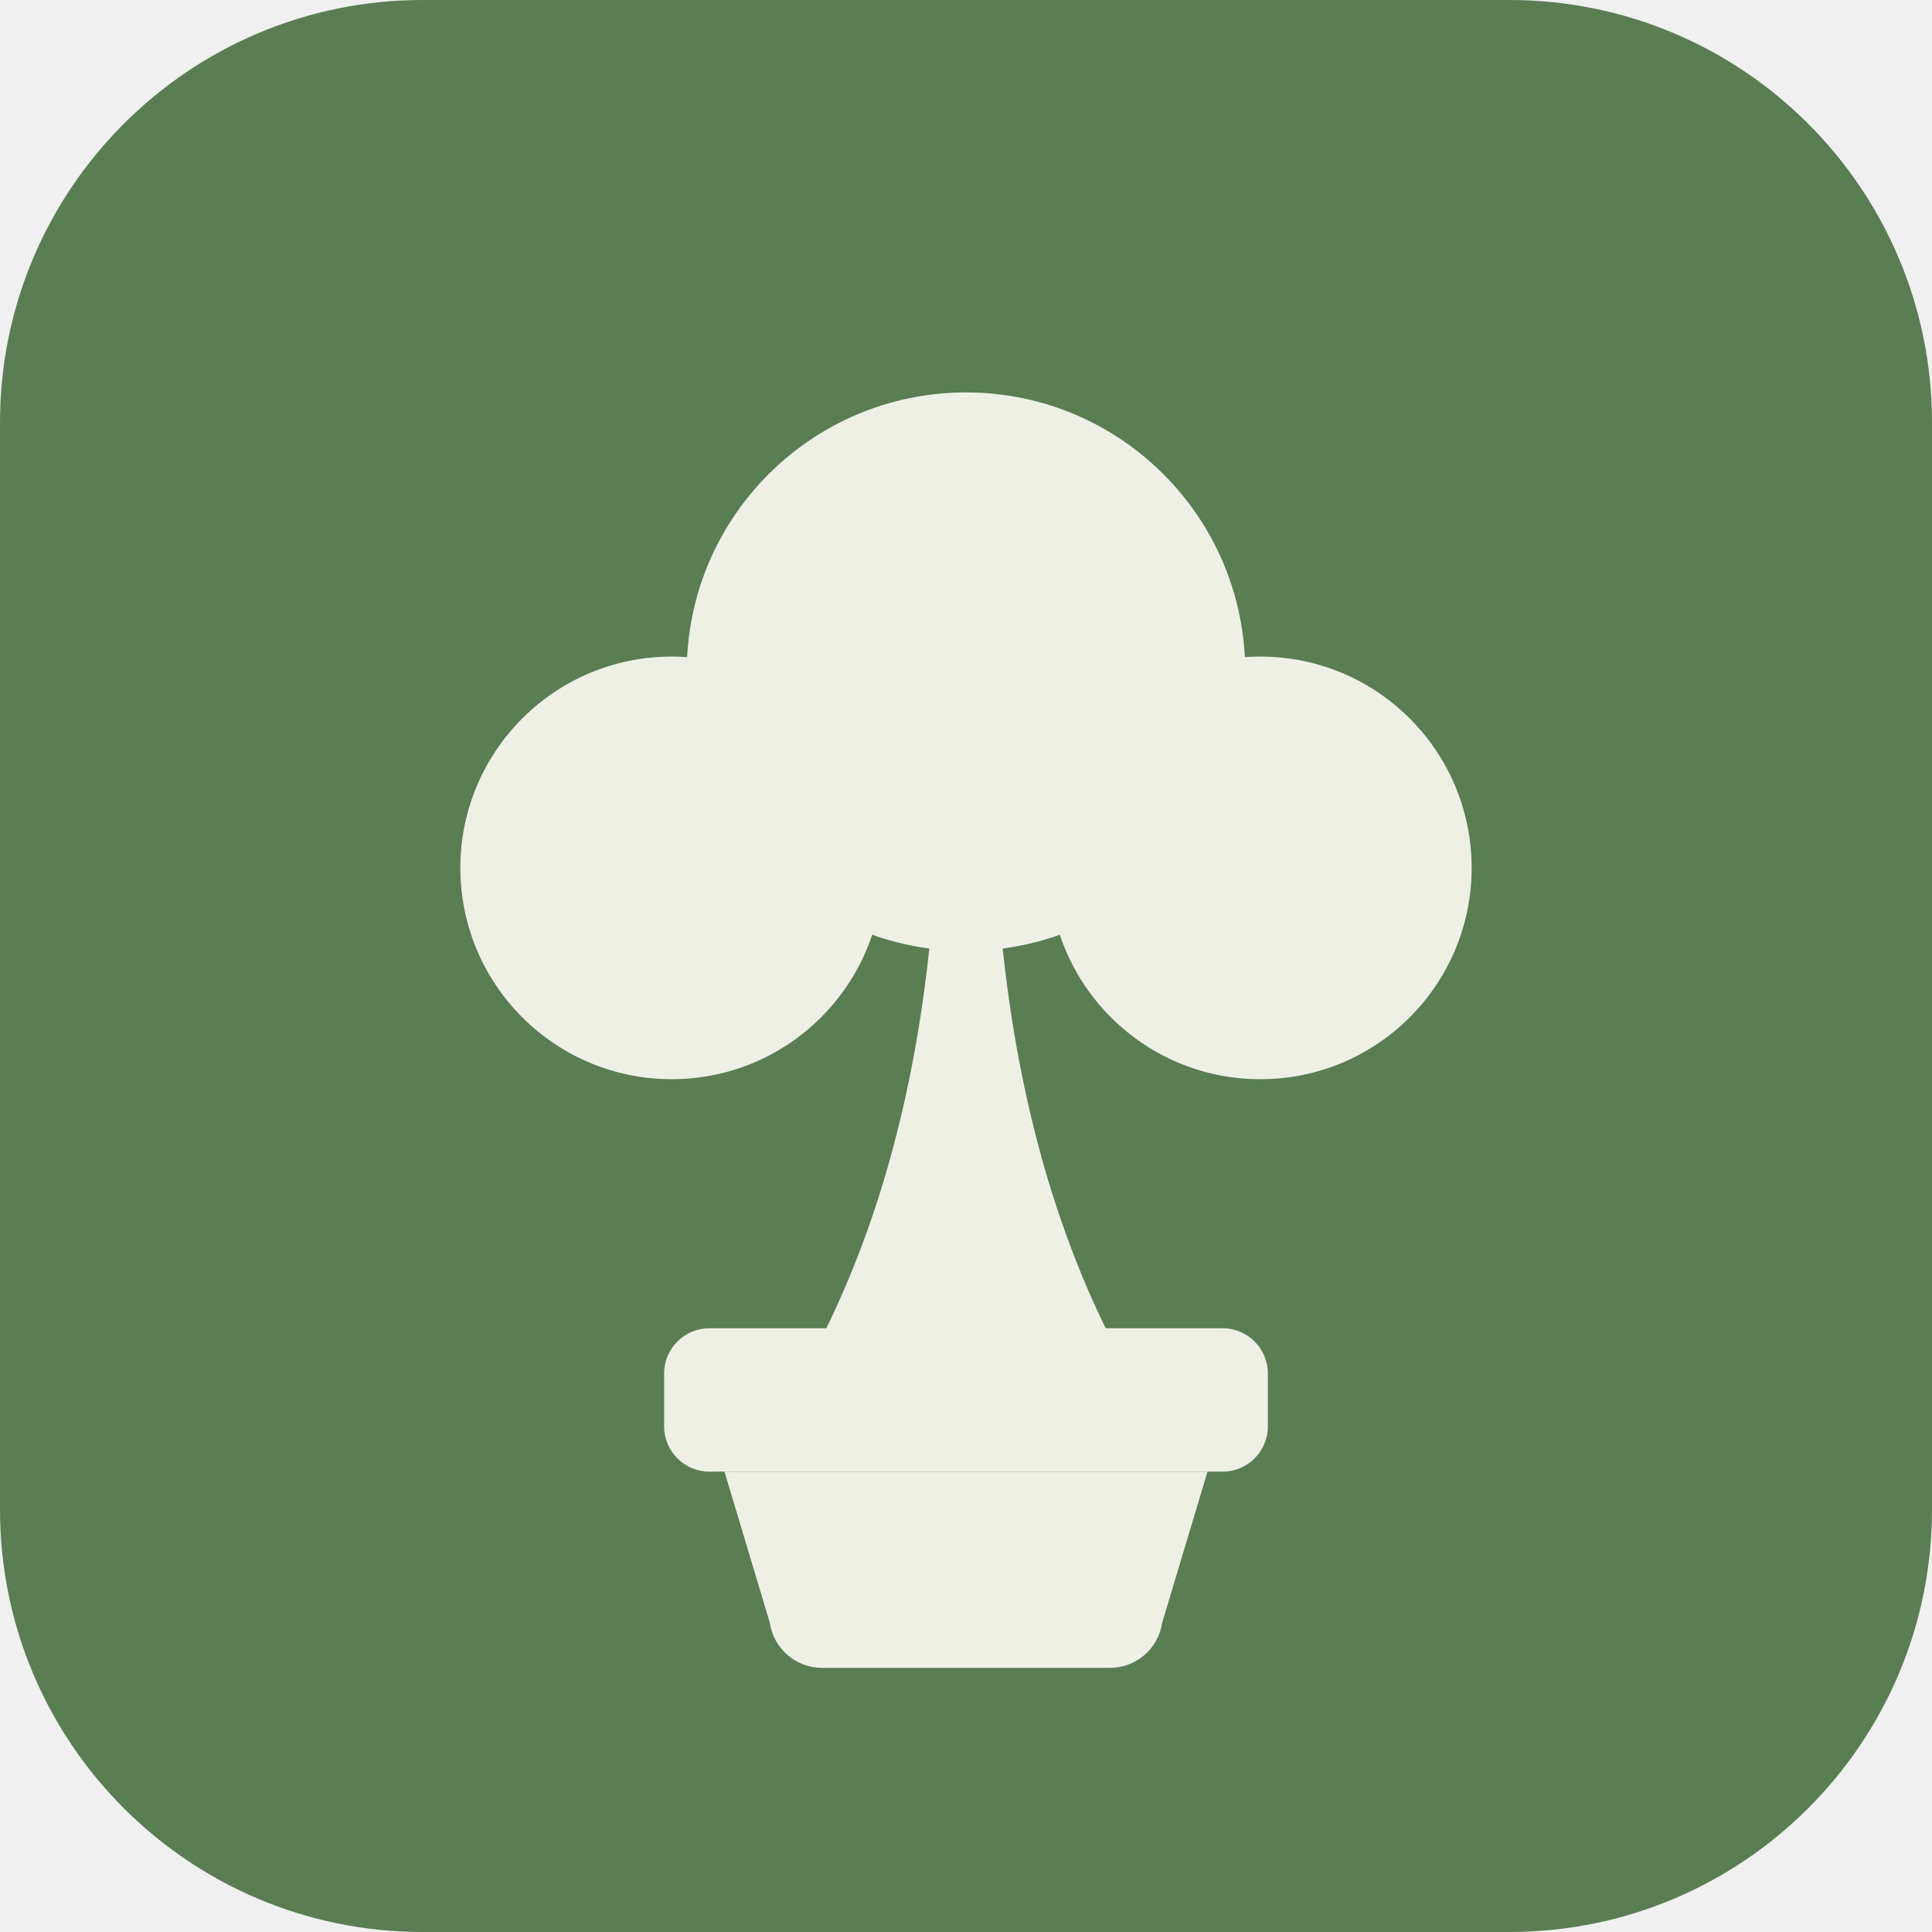
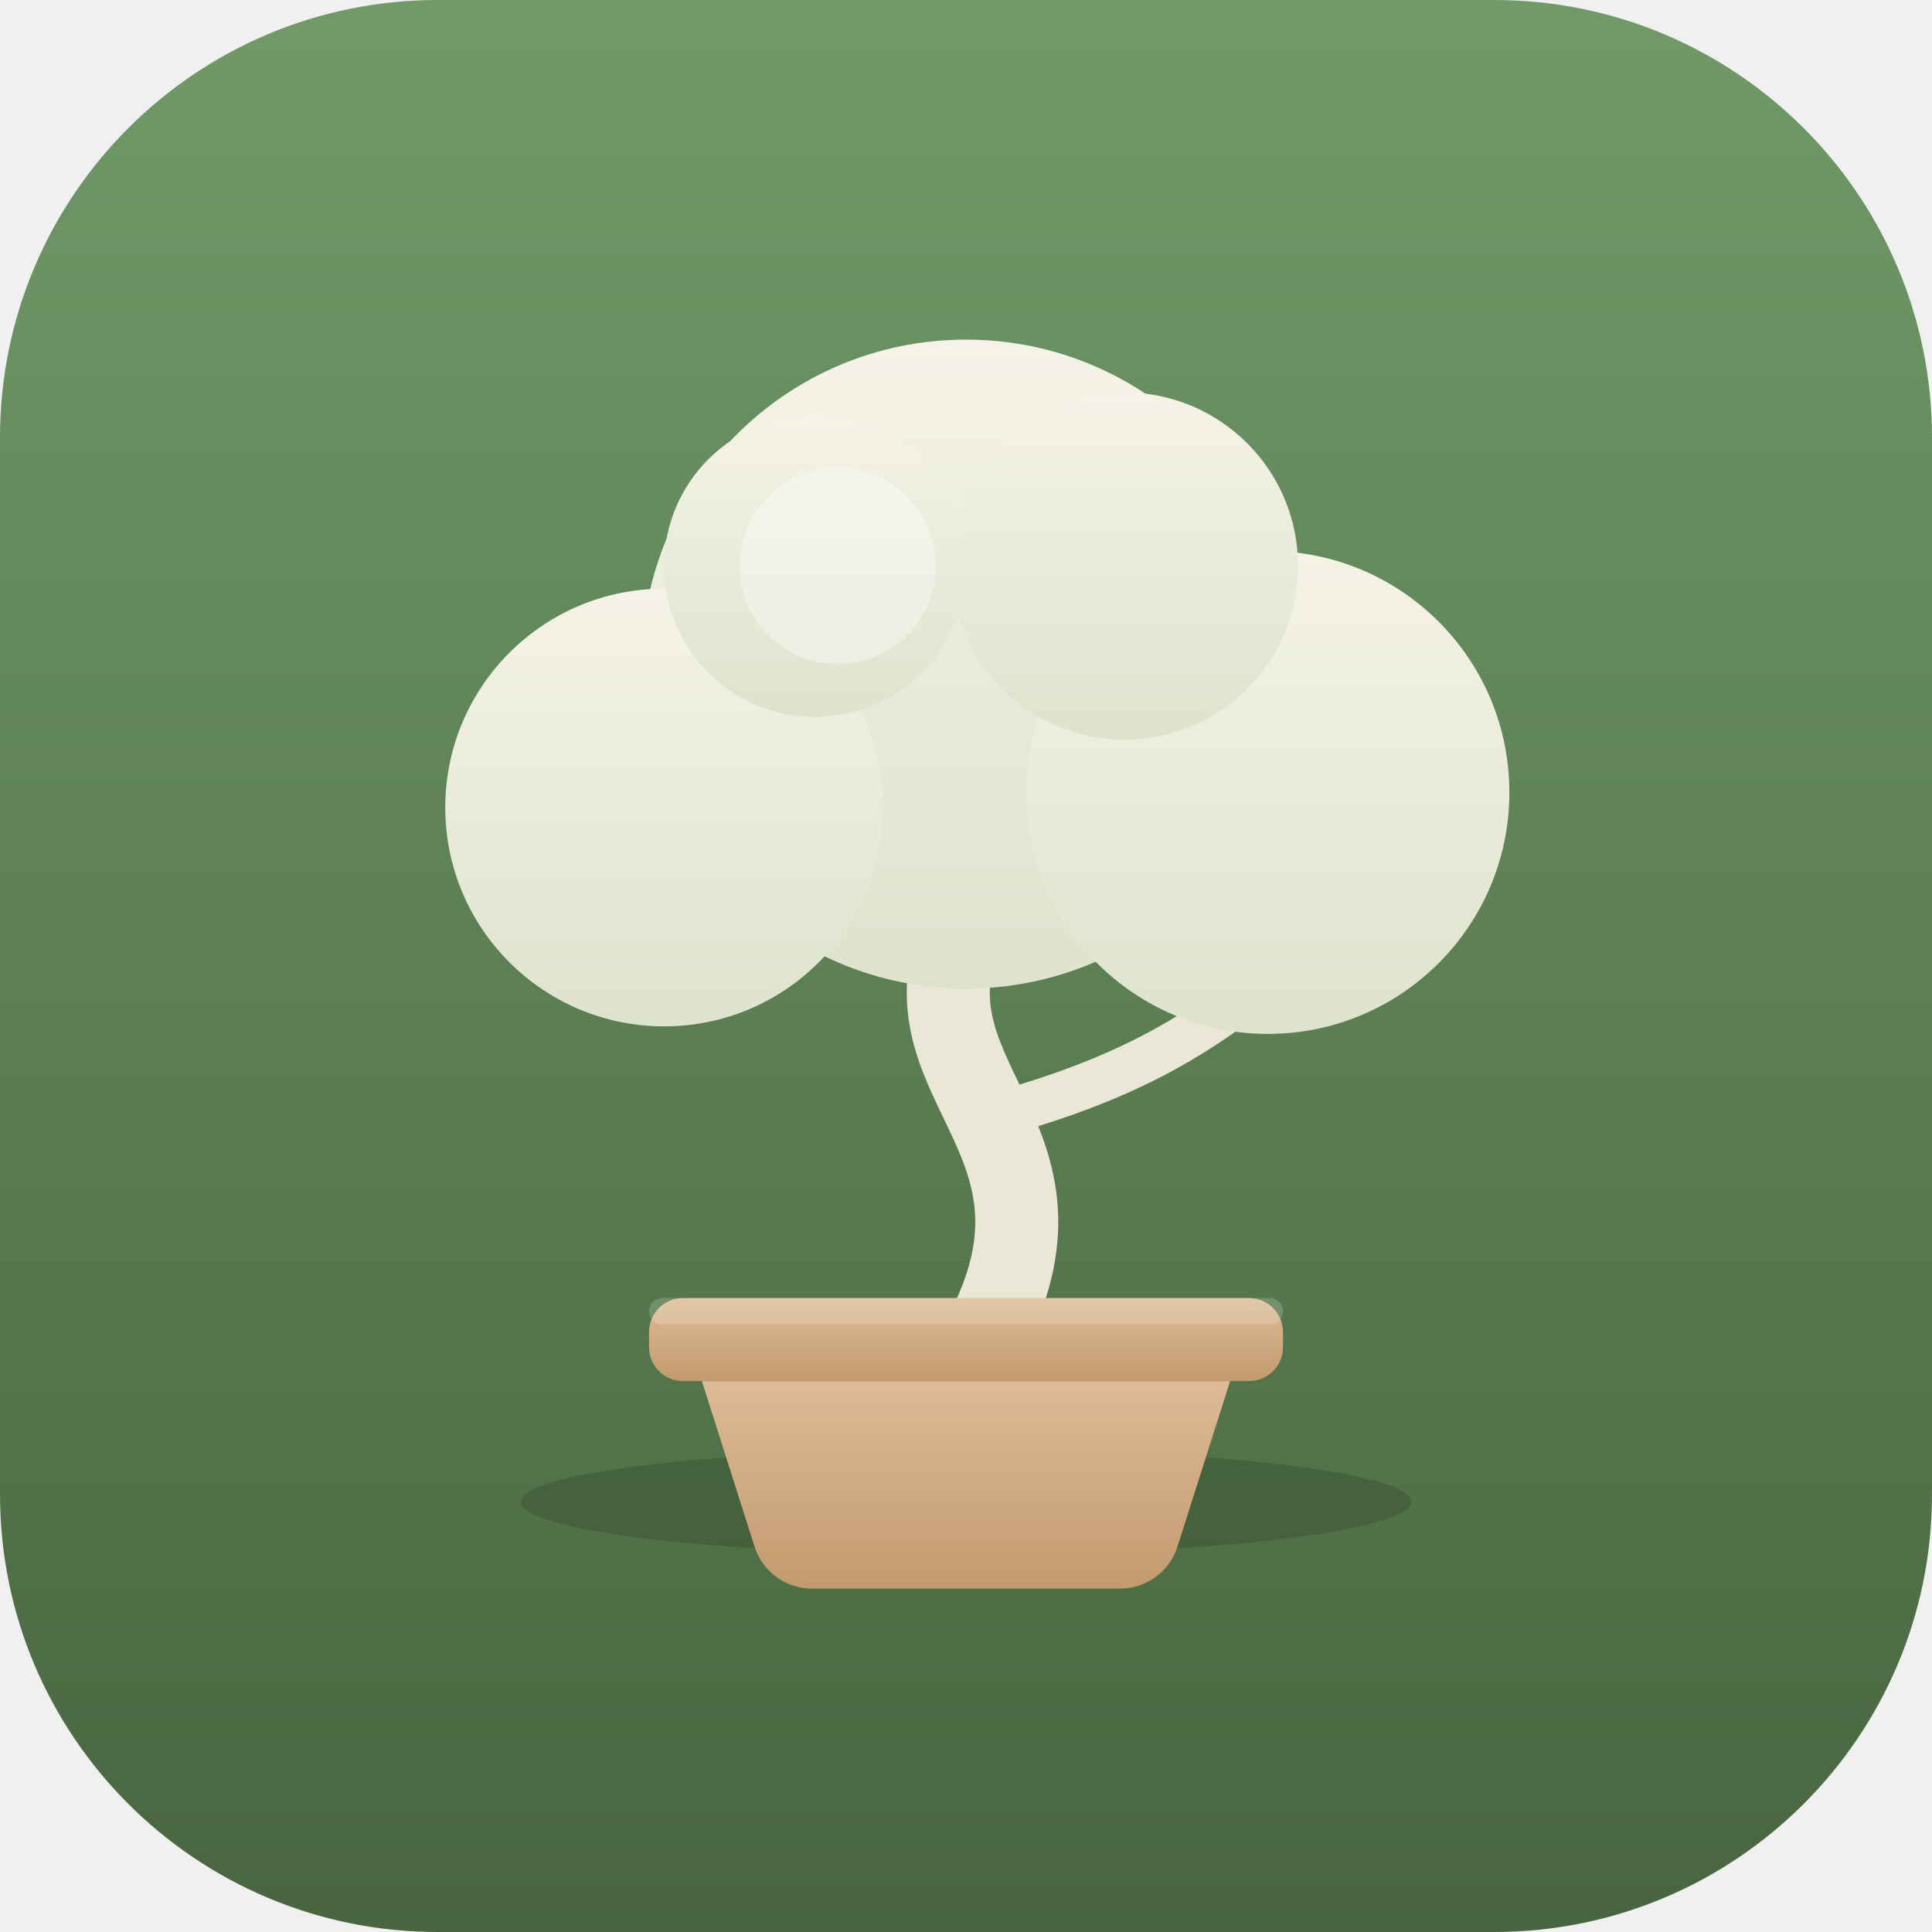
- <svg xmlns="http://www.w3.org/2000/svg" viewBox="0 0 512 512" role="img" aria-label="Bonsai Companion">
-   <rect width="512" height="512" rx="112" fill="#5a7d54" />
-   <g fill="#eef0e6">
-     <circle cx="256" cy="178" r="74" />
-     <circle cx="178" cy="230" r="56" />
-     <circle cx="334" cy="230" r="56" />
-     <path d="M248 230 q-4 72 -30 124 h76 q-26 -52 -30 -124 z" />
-     <rect x="176" y="352" width="160" height="38" rx="12" />
-     <path d="M192 390 h128 l-12 40 a14 14 0 0 1 -14 12 h-76 a14 14 0 0 1 -14 -12 z" />
+ <svg xmlns="http://www.w3.org/2000/svg" width="512" height="512" viewBox="0 0 512 512" role="img" aria-label="Bonsai Companion">
+   <defs>
+     <linearGradient id="tile" x1="0" y1="0" x2="0" y2="1">
+       <stop offset="0" stop-color="#719a68" />
+       <stop offset="1" stop-color="#48653f" />
+     </linearGradient>
+     <linearGradient id="foliage" x1="0" y1="0" x2="0" y2="1">
+       <stop offset="0" stop-color="#f5f3e7" />
+       <stop offset="1" stop-color="#dde3cd" />
+     </linearGradient>
+     <linearGradient id="pot" x1="0" y1="0" x2="0" y2="1">
+       <stop offset="0" stop-color="#dcbb96" />
+       <stop offset="1" stop-color="#c39a6f" />
+     </linearGradient>
+   </defs>
+   <rect width="512" height="512" rx="116" fill="url(#tile)" />
+   <ellipse cx="256" cy="398" rx="118" ry="14" fill="#2f4429" opacity="0.35" />
+   <path d="M256 244 C 236 286, 288 300, 262 352" fill="none" stroke="#eae7d6" stroke-width="22" stroke-linecap="round" />
+   <path d="M262 296 C 292 288, 312 278, 330 264" fill="none" stroke="#eae7d6" stroke-width="12" stroke-linecap="round" />
+   <g fill="url(#foliage)">
+     <circle cx="256" cy="176" r="86" />
+     <circle cx="176" cy="214" r="58" />
+     <circle cx="336" cy="210" r="64" />
+     <circle cx="298" cy="150" r="46" />
+     <circle cx="216" cy="150" r="40" />
  </g>
+   <circle cx="222" cy="150" r="26" fill="#ffffff" opacity="0.35" />
+   <path d="M186 366 h140 l-14 44 a16 16 0 0 1 -15 11 h-82 a16 16 0 0 1 -15 -11 z" fill="url(#pot)" />
+   <rect x="172" y="344" width="168" height="22" rx="9" fill="url(#pot)" />
+   <rect x="172" y="344" width="168" height="7" rx="3.5" fill="#ffffff" opacity="0.18" />
</svg>
